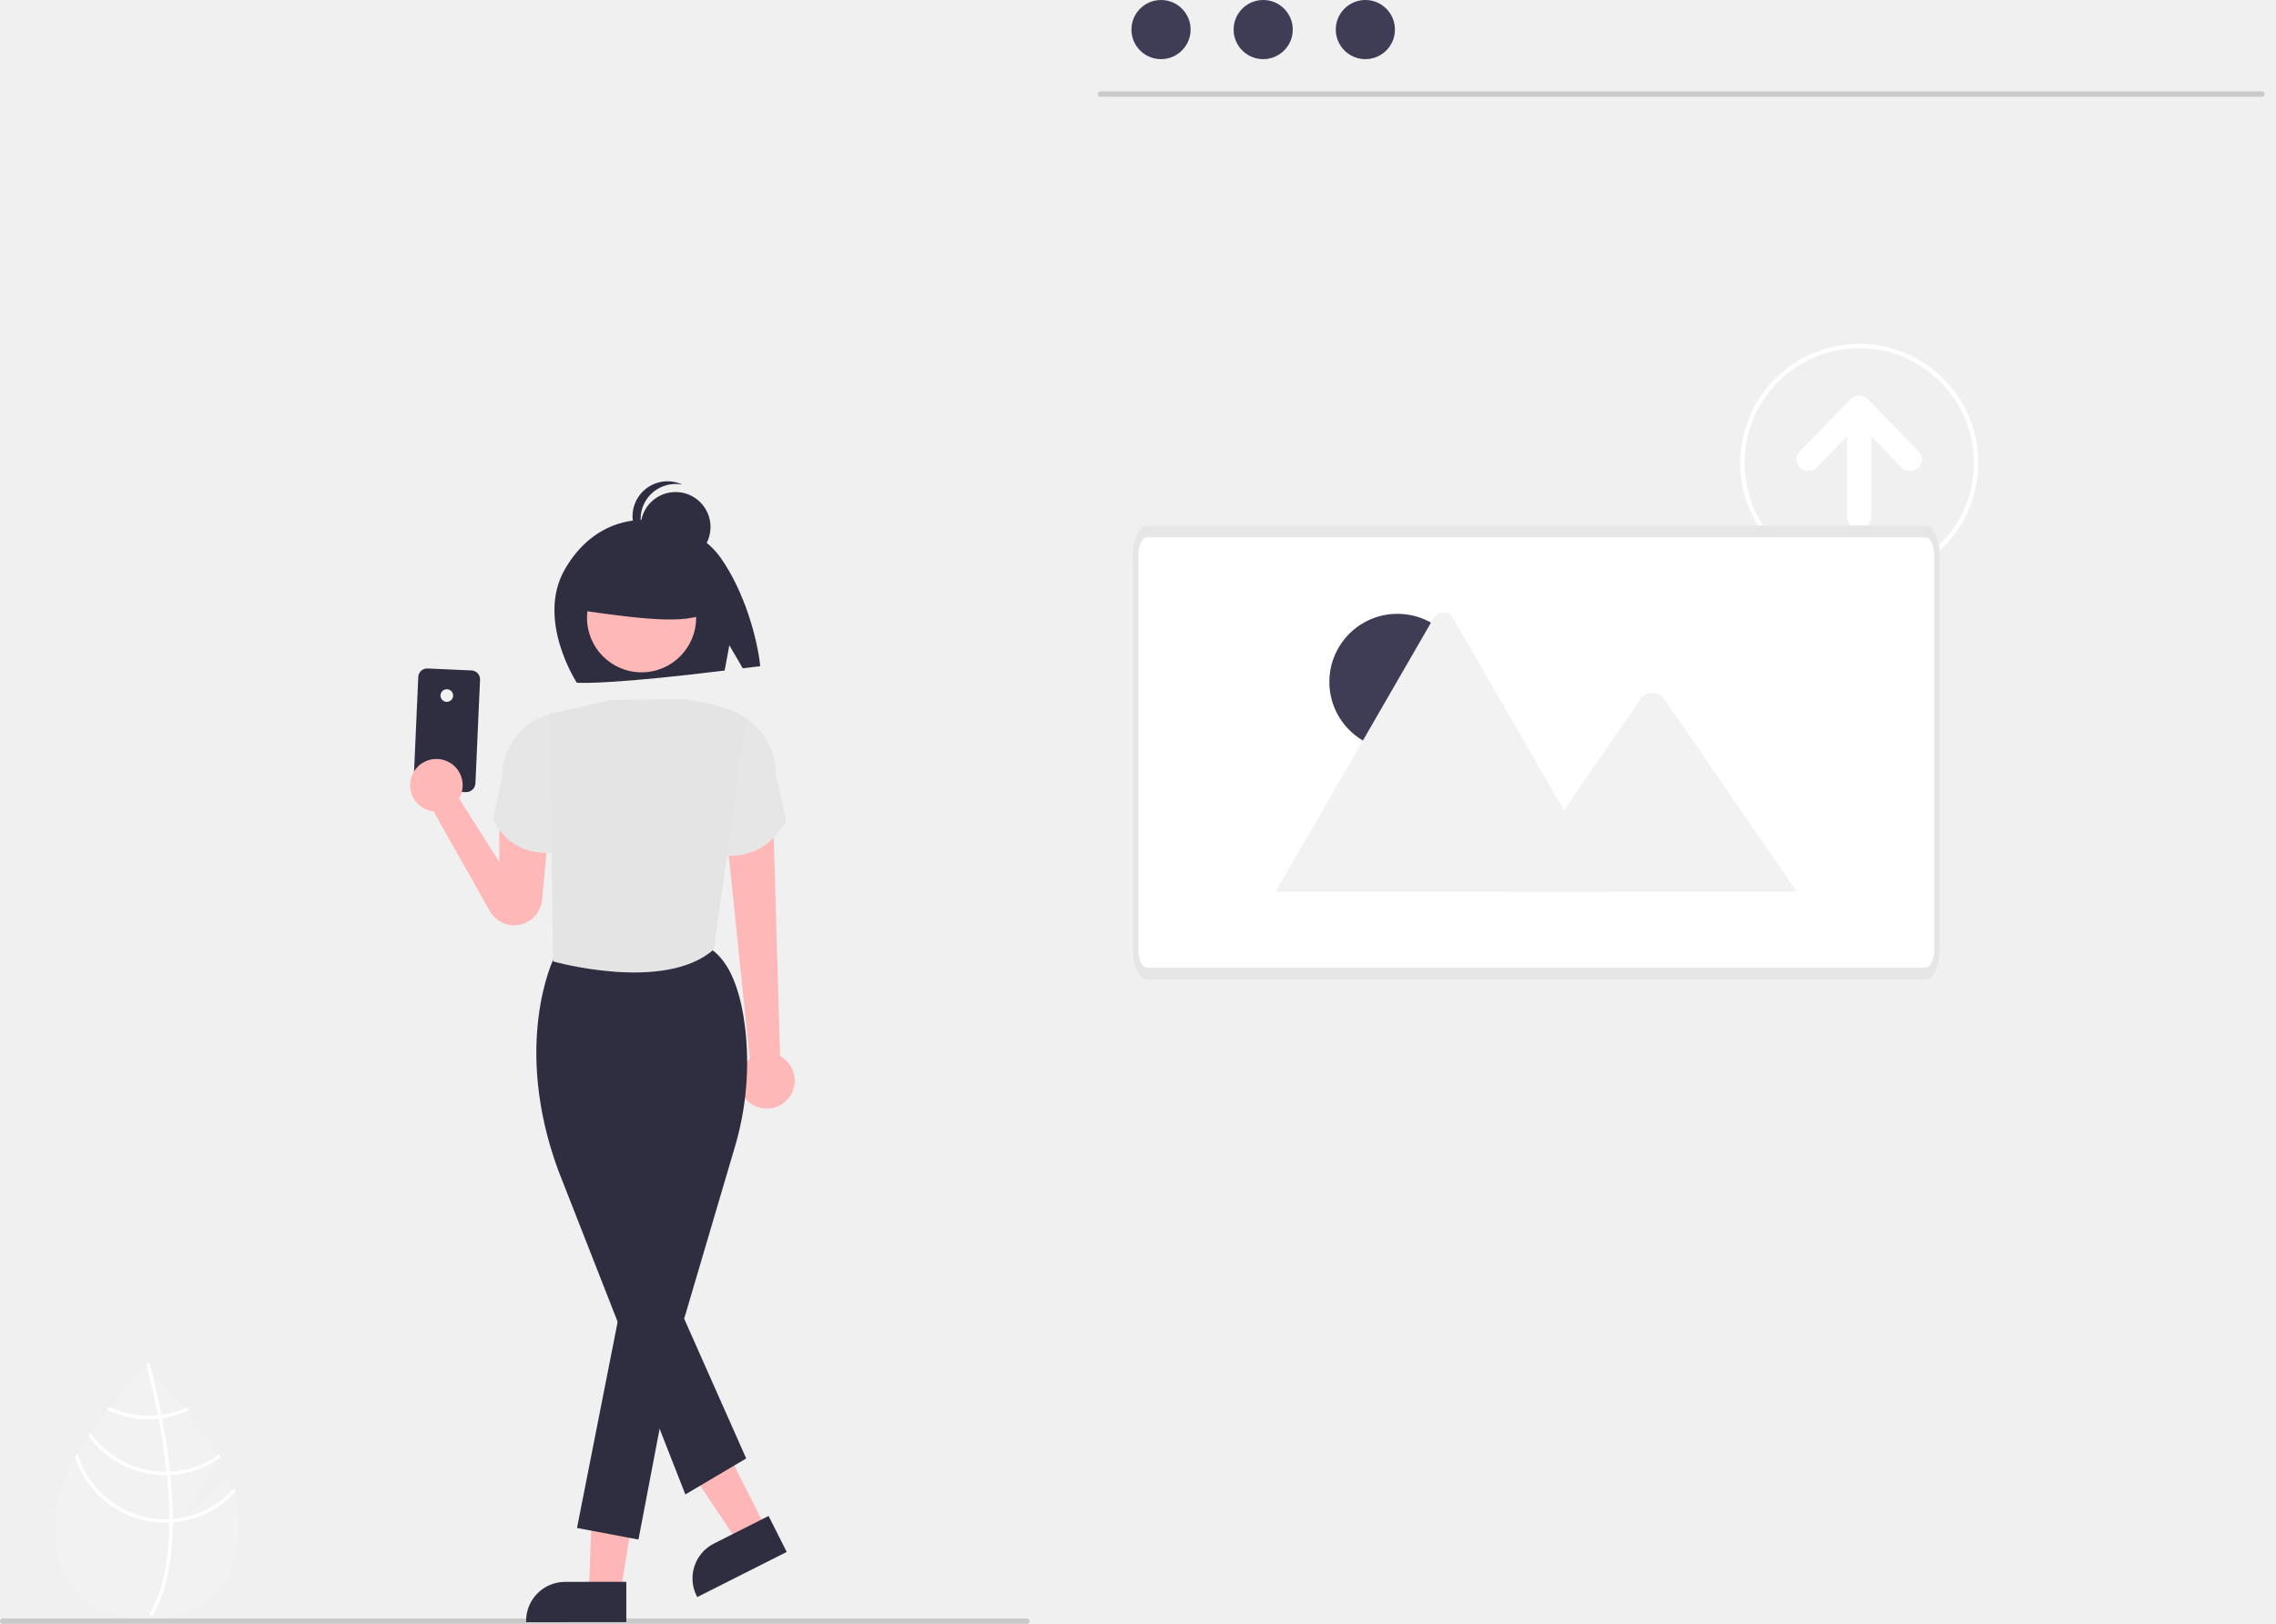
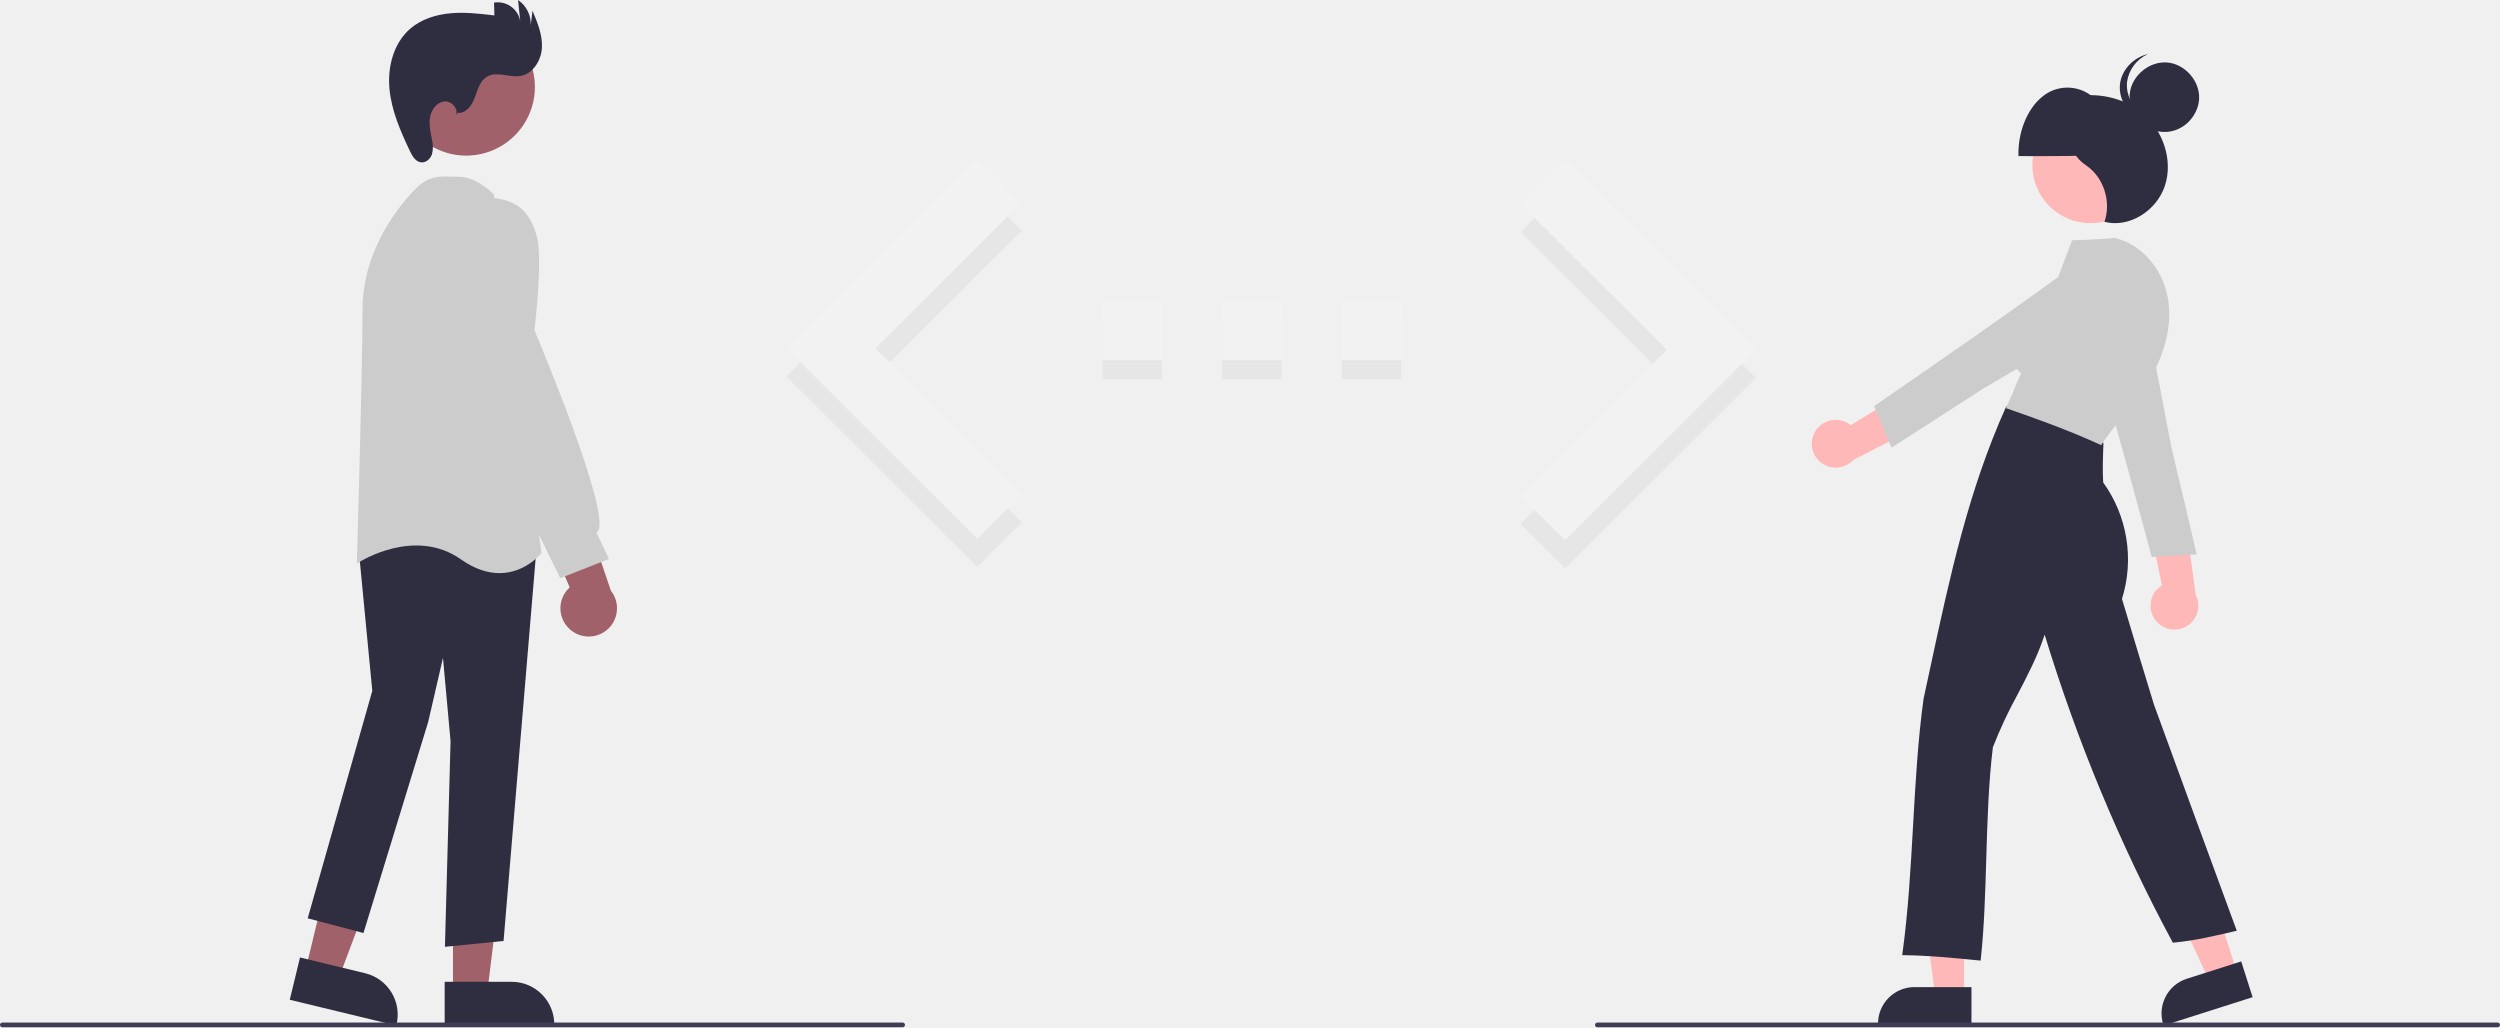
- <svg xmlns="http://www.w3.org/2000/svg" data-name="Layer 1" width="846.547" height="604.047" viewBox="0 0 846.547 604.047">
-   <path d="M261.305,697.327l-16.157,14.874,12.84-21.545c-10.116-18.345-26.661-34.2-26.661-34.2s-34.325,32.886-34.325,58.737S212.37,750.071,231.327,750.071c18.957,0,34.325-9.026,34.325-34.877C265.652,709.44,263.949,703.338,261.305,697.327Z" transform="translate(-176.7264 -147.9764)" fill="#f2f2f2" />
-   <path d="M240.993,713.007v1.274c-.076,14.811-2.574,26.368-7.475,34.505-.069.12-.145.233-.214.353l-.549-.334-.524-.328c5.438-8.787,7.361-21.208,7.431-34.126.006-.416.013-.839.006-1.262-.019-5.469-.353-11.001-.889-16.376-.038-.416-.082-.839-.126-1.262-.744-7.09-1.817-13.865-2.914-19.75-.076-.416-.158-.833-.24-1.243-1.899-9.954-3.835-17.164-4.277-18.76-.05-.196-.082-.303-.088-.328l.599-.17.006-.006.606-.17c.006.025.114.385.29,1.053.675,2.498,2.429,9.279,4.151,18.224.076.404.158.82.233,1.236.896,4.775,1.773,10.112,2.466,15.713q.265,2.11.473,4.163c.05.423.095.845.132,1.262Q240.962,705.39,240.993,713.007Z" transform="translate(-176.7264 -147.9764)" fill="#fff" />
-   <path d="M236.786,674.301c-.423.057-.852.114-1.287.158a34.8,34.8,0,0,1-3.558.183,33.851,33.851,0,0,1-14.635-3.305c-.265.334-.53.669-.801,1.009a35.104,35.104,0,0,0,15.436,3.558,36.006,36.006,0,0,0,3.797-.202c.429-.044.858-.101,1.28-.164a34.809,34.809,0,0,0,10.061-3.047q-.407-.52-.795-1.022A33.735,33.735,0,0,1,236.786,674.301Z" transform="translate(-176.7264 -147.9764)" fill="#fff" />
-   <path d="M239.959,695.414q-.653.038-1.306.038c-.132.006-.271.006-.404.006a34.031,34.031,0,0,1-27.932-14.59c-.252.372-.505.744-.751,1.123a35.294,35.294,0,0,0,28.683,14.729c.177,0,.353,0,.53-.006.442-.006.877-.019,1.312-.038a35.108,35.108,0,0,0,18.703-6.56c-.202-.372-.404-.744-.612-1.116A33.797,33.797,0,0,1,239.959,695.414Z" transform="translate(-176.7264 -147.9764)" fill="#fff" />
-   <path d="M240.993,713.007c-.442.038-.883.063-1.325.082-.473.019-.946.032-1.419.032a34.123,34.123,0,0,1-32.713-24.551c-.284.511-.568,1.016-.839,1.527A35.372,35.372,0,0,0,238.249,714.382c.473,0,.946-.006,1.413-.032.448-.013.889-.038,1.331-.069a35.269,35.269,0,0,0,23.277-11.361c-.132-.467-.284-.927-.435-1.394A34.013,34.013,0,0,1,240.993,713.007Z" transform="translate(-176.7264 -147.9764)" fill="#fff" />
-   <rect x="536.547" y="76.243" width="310" height="187.804" fill="#f0f0f0" />
-   <path d="M1018.057,183.976h-432a1,1,0,0,1,0-2h432a1,1,0,0,1,0,2Z" transform="translate(-176.7264 -147.9764)" fill="#cacaca" />
-   <circle cx="431.839" cy="11" r="11" fill="#3f3d56" />
-   <circle cx="469.839" cy="11" r="11" fill="#3f3d56" />
-   <circle cx="507.839" cy="11" r="11" fill="#3f3d56" />
-   <path d="M890.288,315.832l-18.87-19.448a4.289,4.289,0,0,0-3.154-1.267h-.056a4.289,4.289,0,0,0-3.154,1.267l-18.87,19.448a4.164,4.164,0,0,0-.198,5.886q.096.102.198.198a4.658,4.658,0,0,0,6.365,0l11.181-11.688v30.136a4.511,4.511,0,0,0,9.013,0v-30.136l11.181,11.688a4.658,4.658,0,0,0,6.365,0,4.164,4.164,0,0,0,.198-5.886Q890.39,315.927,890.288,315.832Z" transform="translate(-176.7264 -147.9764)" fill="#fff" />
-   <path d="M868.274,364.457a44.286,44.286,0,1,1,44.286-44.286A44.336,44.336,0,0,1,868.274,364.457Zm0-86.931a42.645,42.645,0,1,0,42.645,42.645A42.694,42.694,0,0,0,868.274,277.526Z" transform="translate(-176.7264 -147.9764)" fill="#fff" />
-   <path id="a4df8293-127a-4fe1-b900-32b0737a0281-111" data-name="Path 138" d="M892.912,512.336H603.379c-2.959-.008-5.358-4.913-5.362-10.97V354.412c0-6.056,2.402-10.96,5.362-10.97H892.912c2.959.008,5.358,4.913,5.362,10.97V501.365C898.27,507.421,895.867,512.329,892.912,512.336Z" transform="translate(-176.7264 -147.9764)" fill="#fff" />
-   <g id="f5addd83-a4bf-4cbc-bc49-a1c93dc12b76" data-name="Group 38">
-     <circle id="b85ea7ab-2687-4539-bc87-5f9af2589fda" data-name="Ellipse 7" cx="519.767" cy="253.648" r="25.318" fill="#3f3d56" />
-     <path id="a93bdb3c-c63a-46e2-832f-5ad698cb7678-112" data-name="Path 63" d="M775.888,479.643H651.686a2.542,2.542,0,0,1-.464-.038L709.966,377.858a4.112,4.112,0,0,1,7.159,0l39.423,68.281,1.89,3.267Z" transform="translate(-176.7264 -147.9764)" fill="#f2f2f2" />
-     <path id="a9a16db8-129a-402e-ab5a-cd8e8637e69a-113" data-name="Path 65" d="M845.04,479.645H737.614l20.816-30.235,1.498-2.178,27.126-39.404a5.489,5.489,0,0,1,8.153-.486,4.902,4.902,0,0,1,.391.486Z" transform="translate(-176.7264 -147.9764)" fill="#f2f2f2" />
-   </g>
-   <path id="e7d95ff1-9828-4401-a808-15868bd1799b-114" data-name="Path 138" d="M892.912,512.336H603.379c-2.959-.008-5.358-4.913-5.362-10.97V354.412c0-6.056,2.402-10.96,5.362-10.97H892.912c2.959.008,5.358,4.913,5.362,10.97V501.365C898.27,507.421,895.867,512.329,892.912,512.336ZM603.379,347.829c-1.776,0-3.215,2.949-3.218,6.582v146.953c0,3.633,1.441,6.579,3.218,6.582H892.912c1.776,0,3.215-2.948,3.218-6.582V354.412c0-3.633-1.441-6.579-3.218-6.582Z" transform="translate(-176.7264 -147.9764)" fill="#e6e6e6" />
-   <path d="M558.726,752.024h-381a1,1,0,1,1,0-2h381a1,1,0,0,1,0,2Z" transform="translate(-176.7264 -147.9764)" fill="#cacaca" />
-   <path d="M444.678,355.338c-9.416-13.26-28.045-13.878-28.045-13.878s-18.153-1.935-29.798,18.26c-10.854,18.823,4.439,42.221,4.439,42.221,3.023.181,16.091.26,54.983-4.545L448,388l4.999,8.57c2.078-.254,4.24-.516,6.499-.789C458.476,385.808,453.738,368.097,444.678,355.338Z" transform="translate(-176.7264 -147.9764)" fill="#2f2e41" />
-   <path d="M466.874,540.864l-2.494-85.806-16.983,7.43,8.195,79.306a10.371,10.371,0,1,0,11.283-.93Z" transform="translate(-176.7264 -147.9764)" fill="#ffb8b8" />
-   <path d="M444.743,466.202c11.076,1.072,19.031-3.504,24.413-12.737l-3.715-17.011a26.031,26.031,0,0,0-18.192-24.822l-1.975-.624Z" transform="translate(-176.7264 -147.9764)" fill="#e6e6e6" />
-   <path d="M352.354,442.608a2.097,2.097,0,0,1-.432-.045l-20.488-.346-.045-.509.001-.022,1.7-42.215a3.287,3.287,0,0,1,3.43-3.139l16.411.732a3.286,3.286,0,0,1,3.137,3.429l-1.615,40.098a2.102,2.102,0,0,1-2.098,2.017Z" transform="translate(-176.7264 -147.9764)" fill="#f2f2f2" />
-   <path d="M350.121,442.638c-.052,0-.105-.001-.157-.004l-16.087-.717a3.453,3.453,0,0,1-3.291-3.599l1.718-38.546a3.29,3.29,0,0,1,3.43-3.137l16.41.732a3.29,3.29,0,0,1,3.137,3.43l-1.718,38.546a3.449,3.449,0,0,1-3.441,3.295Z" transform="translate(-176.7264 -147.9764)" fill="#2f2e41" />
-   <circle cx="166.192" cy="258.728" r="2.349" fill="#f2f2f2" />
-   <path d="M362.449,453.097V468.591l-14.968-23.586a9.772,9.772,0,1,0-9.507,4.78l20.924,37.075a10.424,10.424,0,0,0,19.456-4.15l2.589-27.613Z" transform="translate(-176.7264 -147.9764)" fill="#ffb8b8" />
-   <path d="M382.941,465.092c-10.431,1.009-17.923-3.3-22.992-11.996l3.499-16.021a24.516,24.516,0,0,1,17.133-23.378l1.86-.587Z" transform="translate(-176.7264 -147.9764)" fill="#e6e6e6" />
-   <polygon points="230.398 594.758 218.985 592.906 220.697 548.005 237.541 550.738 230.398 594.758" fill="#ffb6b6" />
-   <path d="M409.688,751.362l-37.28.037-0-.472a14.511,14.511,0,0,1,14.495-14.525h.001l22.769-.023Z" transform="translate(-176.7264 -147.9764)" fill="#2f2e41" />
-   <polygon points="284.937 568.612 274.614 573.82 249.614 536.483 264.849 528.797 284.937 568.612" fill="#ffb6b6" />
-   <path d="M469.344,725.265l-33.284,16.793-.212-.421a14.511,14.511,0,0,1,6.418-19.491l.001-0,20.329-10.257Z" transform="translate(-176.7264 -147.9764)" fill="#2f2e41" />
-   <circle cx="238.628" cy="229.796" r="20.295" fill="#ffb8b8" />
-   <path d="M440.515,357.314l-18.404-9.641-25.416,3.944-5.258,23.225c25.956,3.733,43.922,5.874,49.955-.438Z" transform="translate(-176.7264 -147.9764)" fill="#2f2e41" />
-   <path d="M382.622,504.678s-15.471,31.642,1.671,78.465L431.64,703.874l22.635-13.381-23.073-51.977,18.768-63.621a110.571,110.571,0,0,0,3.915-44.519c-1.353-11.188-4.492-22.566-11.32-28.302C426.499,488.578,382.622,504.678,382.622,504.678Z" transform="translate(-176.7264 -147.9764)" fill="#2f2e41" />
-   <polygon points="231.778 481.348 214.613 568.374 237.473 572.684 251.854 497.356 231.778 481.348" fill="#2f2e41" />
-   <path d="M430.323,407.977l-26.24.35L381.114,413.61l1.361,91.999s41.528,11.749,59.769-4.499l12.031-86.107C447.525,411.188,439.418,408.991,430.323,407.977Z" transform="translate(-176.7264 -147.9764)" fill="#e4e4e4" />
-   <circle cx="251.274" cy="196.024" r="13" fill="#2f2e41" />
-   <path d="M415,341a12.993,12.993,0,0,1,15.537-12.748,12.994,12.994,0,1,0-8.075,24.497A12.989,12.989,0,0,1,415,341Z" transform="translate(-176.7264 -147.9764)" fill="#2f2e41" />
+ <svg xmlns="http://www.w3.org/2000/svg" data-name="Layer 1" width="1058" height="434.745" viewBox="0 0 1058 434.745">
+   <polygon points="643.457 221.721 705.39 159.977 643.457 98.233 662.339 79.414 743.154 159.977 662.339 240.54 643.457 221.721 643.457 221.721" fill="#e6e6e6" style="isolation:isolate" />
+   <rect x="466.595" y="135.207" width="25.176" height="25.176" fill="#e6e6e6" style="isolation:isolate" />
+   <rect x="567.803" y="135.207" width="25.176" height="25.176" fill="#e6e6e6" style="isolation:isolate" />
+   <rect x="517.199" y="135.207" width="25.176" height="25.176" fill="#e6e6e6" style="isolation:isolate" />
+   <polygon points="432.482 221.092 370.486 159.348 432.419 97.604 413.537 78.785 332.785 159.348 413.6 239.911 432.482 221.092" fill="#e6e6e6" style="isolation:isolate" />
+   <polygon points="643.457 209.763 705.39 148.019 643.457 86.274 662.339 67.455 743.154 148.019 662.339 228.582 643.457 209.763 643.457 209.763" fill="#f2f2f2" />
+   <path d="M537.595,385.051h25.176v-25.176H537.595Zm126.384-25.176h-25.176v25.176h25.176Zm-75.78,25.176h25.176v-25.176h-25.176Z" transform="translate(-71 -232.6273)" fill="#f2f2f2" />
+   <polygon points="432.482 209.133 370.486 147.389 432.419 85.645 413.537 66.826 332.785 147.389 413.6 227.952 432.482 209.133" fill="#f2f2f2" />
+   <polygon points="129.305 410.449 143.399 413.856 163.248 361.117 142.447 356.088 129.305 410.449" fill="#a0616a" />
+   <path d="M193.632,655.732l4.328-17.902,27.574,6.666a18.032,18.032,0,0,1,13.275,21.74l-.095.394Z" transform="translate(-71 -232.6273)" fill="#2f2e41" />
+   <polygon points="191.696 420.05 206.196 420.049 213.093 364.122 191.694 364.123 191.696 420.05" fill="#a0616a" />
+   <path d="M259.183,648.129l28.369-.001h.001A18.012,18.012,0,0,1,305.565,666.139v.406l-46.381.002Z" transform="translate(-71 -232.6273)" fill="#2f2e41" />
+   <path d="M259.294,633.325l2.384-87.007-3.211-35.281-6.266,27.151-27.379,89.285L201.218,621.261l27.336-96.27-5.937-61.748,17.058-10.965.23.042,58.279,10.742L284.105,630.844Z" transform="translate(-71 -232.6273)" fill="#2f2e41" />
+   <path d="M282.359,475.175c-4.693,0-10.182-1.512-16.292-5.825-19.551-13.798-42.863,1.045-43.096,1.195l-.947.616.033-1.128c.024-.804,2.365-80.712,2.365-106.425,0-26.565,17.332-45.962,22.644-51.274,5.214-5.215,9.601-5.099,15.155-4.955.957.024,1.954.051,3.004.051,7.258,0,14.314,6.973,14.61,7.269l.142.142.026.199,20.139,151.631-.154.195C299.895,466.986,293.282,475.175,282.359,475.175Z" transform="translate(-71 -232.6273)" fill="#ccc" />
+   <circle cx="268.308" cy="269.431" r="29.048" transform="translate(-167.8019 142.9959) rotate(-61.3368)" fill="#a0616a" />
+   <path d="M312.775,499.454a11.893,11.893,0,0,1-.69-18.223L295.589,442.32l21.599,3.975,12.354,36.341a11.957,11.957,0,0,1-16.767,16.818Z" transform="translate(-71 -232.6273)" fill="#a0616a" />
+   <path d="M308.103,477.304l-29.807-60.807-13.07-45.766.01-39.758c.029-.157,3.102-15.622,14.49-14.553,10.327,1,15.888,6.05,18.597,16.884,2.301,9.204-.846,36.51-1.151,39.086,1.998,4.738,31.976,76.164,27.013,84.766a2.184,2.184,0,0,1-.785.813l5.312,11.215Z" transform="translate(-71 -232.6273)" fill="#ccc" />
+   <path d="M264.593,280.374c3.482.453,6.109-3.11,7.327-6.403s2.147-7.128,5.174-8.907c4.136-2.43,9.428.493,14.158-.309,5.342-.906,8.815-6.567,9.087-11.978s-1.881-10.615-3.994-15.604l-.738,6.2a12.295,12.295,0,0,0-5.373-10.747l.951,9.098a9.656,9.656,0,0,0-11.108-7.99l.15,5.421c-6.17-.734-12.393-1.468-18.581-.909s-12.419,2.517-17.109,6.592c-7.015,6.096-9.577,16.133-8.717,25.387s4.68,17.947,8.661,26.345c1.002,2.113,2.387,4.497,4.71,4.766,2.087.242,3.997-1.503,4.645-3.501a12.69,12.69,0,0,0-.056-6.234c-.587-3.119-1.327-6.307-.775-9.433s2.8-6.214,5.951-6.597,6.375,3.218,4.86,6.007Z" transform="translate(-71 -232.6273)" fill="#2f2e41" />
+   <path d="M983.591,495.58a10.056,10.056,0,0,1,2.359-15.238l-7.434-34.953,17.29,6.774,4.409,32.153a10.11,10.11,0,0,1-16.623,11.263Z" transform="translate(-71 -232.6273)" fill="#ffb8b8" />
+   <path d="M981.628,468.308l-.093-.343c-9.347-34.571-19.008-70.308-30.804-109.219l-.077-.255.26-.152c6.575-3.837,16.457-3.581,22.986.594a17.15,17.15,0,0,1,7.444,18.191l8.603,44.857c3.498,14.663,7.118,29.84,10.577,44.806l.098.424-.536.034c-6.299.401-12.807.815-18.021,1.044Z" transform="translate(-71 -232.6273)" fill="#ccc" />
+   <polygon points="831.194 421.744 818.934 421.744 813.1 374.457 831.194 374.457 831.194 421.744" fill="#ffb8b8" />
+   <path d="M905.321,666.256H865.79v-.5a15.404,15.404,0,0,1,15.387-15.387h24.144Z" transform="translate(-71 -232.6273)" fill="#2f2e41" />
+   <polygon points="946.719 411.631 935.037 415.353 915.121 372.069 932.362 366.575 946.719 411.631" fill="#ffb8b8" />
+   <path d="M986.641,666.634l-.152-.477a15.404,15.404,0,0,1,9.989-19.332l23.004-7.33,4.823,15.137Z" transform="translate(-71 -232.6273)" fill="#2f2e41" />
+   <circle cx="884.667" cy="69.876" r="24.561" fill="#ffb8b8" />
+   <path d="M966.694,297.952c.14-9.906-4.006-19.717-10.417-24.65a16.649,16.649,0,0,0-21.132.373c-6.311,5.157-10.263,15.112-9.928,25.009C939.358,298.725,953.499,298.765,966.694,297.952Z" transform="translate(-71 -232.6273)" fill="#2f2e41" />
+   <path d="M909.193,639.15l-.492-.048c-10.666-1.047-21.695-2.128-32.118-2.252l-.567-.007.077-.562c2.469-17.886,3.516-36.479,4.529-54.462 1-17.756,2.033-36.116,4.441-53.553,1.019-4.669,2.011-9.283,3-13.88,8.186-38.043,15.917-73.977,31.877-109.546l.151-.336.365.044c14.974,1.812,29.363,7.275,40.515,15.383l.216.157-.011.267c-.215,5.525-.438,11.236-.108,16.439a55.797,55.797,0,0,1,7.954,49.283c4.391,14.675,8.931,29.845,13.563,44.81,11.249,30.838,22.888,62.751,34.82,95.101l.196.53-.551.129c-8.585,2.016-17.44,4.094-26.177,4.9l-.33.03-.157-.292A712.851,712.851,0,0,1,936.3,501.23c-2.981,9.092-7.276,17.299-11.437,25.249A189.022,189.022,0,0,0,914.381,548.881c-1.842,15.121-2.33,31.504-2.802,47.347-.447,14.979-.868,29.128-2.331,42.432Z" transform="translate(-71 -232.6273)" fill="#2f2e41" />
+   <path d="M947.282,273.756c10.646-2.294,22.422-.112,30.783,7.071s12.606,19.609,9.172,30.266-15.096,18.155-25.64,15.403c3.02-8.512-.379-18.963-7.762-23.867C945.078,296.815,942.668,282.933,947.282,273.756Z" transform="translate(-71 -232.6273)" fill="#2f2e41" />
+   <path d="M960.207,420.999l-.389-.177c-13.581-6.196-26.898-10.951-39.376-15.289l-.383-.083-.001-1.109.248.086c.052-.115.111-.246.17-.376.17-.377.287-.634.386-.804l-.003-.001c1.04-2.12,1.867-4.168,2.667-6.149.825-2.044,1.677-4.155,2.778-6.389a19.356,19.356,0,0,1-4.276-20.829c2.756-6.533,9.784-11.621,17.168-12.465,2.706-7.449,8.735-23.1,8.735-23.1s12.678-.348,17.777-.995l.086-.011.084.019c11.131,2.439,20.424,12.972,22.598,25.614,1.835,10.67-.952,22.875-7.847,34.366a148.04,148.04,0,0,1-11.709,16.089c-3.106,3.884-6.04,7.552-8.476,11.246Z" transform="translate(-71 -232.6273)" fill="#ccc" />
+   <path d="M984.292,290.493v0Z" transform="translate(-71 -232.6273)" fill="#2f2e41" />
+   <path d="M984.791,288.311c-7.452-1.112-13.304-8.73-12.457-16.218s8.253-13.605,15.765-13.025,13.89,7.764,13.576,15.293S994.306,289.731,984.791,288.311Z" transform="translate(-71 -232.6273)" fill="#2f2e41" />
+   <path d="M983.627,283.456c-7.452-1.112-13.304-8.73-12.457-16.218a15.241,15.241,0,0,1,8.882-11.734c-6.01,1.315-11.182,6.552-11.882,12.734-.847,7.487,5.004,15.105,12.457,16.218a14.208,14.208,0,0,0,8.172-1.143A14.504,14.504,0,0,1,983.627,283.456Z" transform="translate(-71 -232.6273)" fill="#2f2e41" />
+   <path d="M839.069,415.433a10.056,10.056,0,0,1,15.153-2.853l30.479-18.655-.626,18.559-28.847,14.87a10.11,10.11,0,0,1-16.158-11.921Z" transform="translate(-71 -232.6273)" fill="#ffb8b8" />
+   <path d="M864.128,404.495l.293-.202c29.481-20.331,59.957-41.348,92.715-65.434l.215-.158.23.195c5.808,4.921,8.86,14.323,7.099,21.87A17.15,17.15,0,0,1,950.008,373.846l-39.428,23.057c-12.66,8.183-25.764,16.653-38.721,24.902l-.367.234-.211-.494c-2.477-5.806-5.036-11.804-6.988-16.644Z" transform="translate(-71 -232.6273)" fill="#ccc" />
+   <path d="M453,667.373H72a1,1,0,0,1,0-2H453a1,1,0,1,1,0,2Z" transform="translate(-71 -232.6273)" fill="#3f3d56" />
+   <path d="M1128,667.373H747a1,1,0,0,1,0-2h381a1,1,0,0,1,0,2Z" transform="translate(-71 -232.6273)" fill="#3f3d56" />
</svg>
